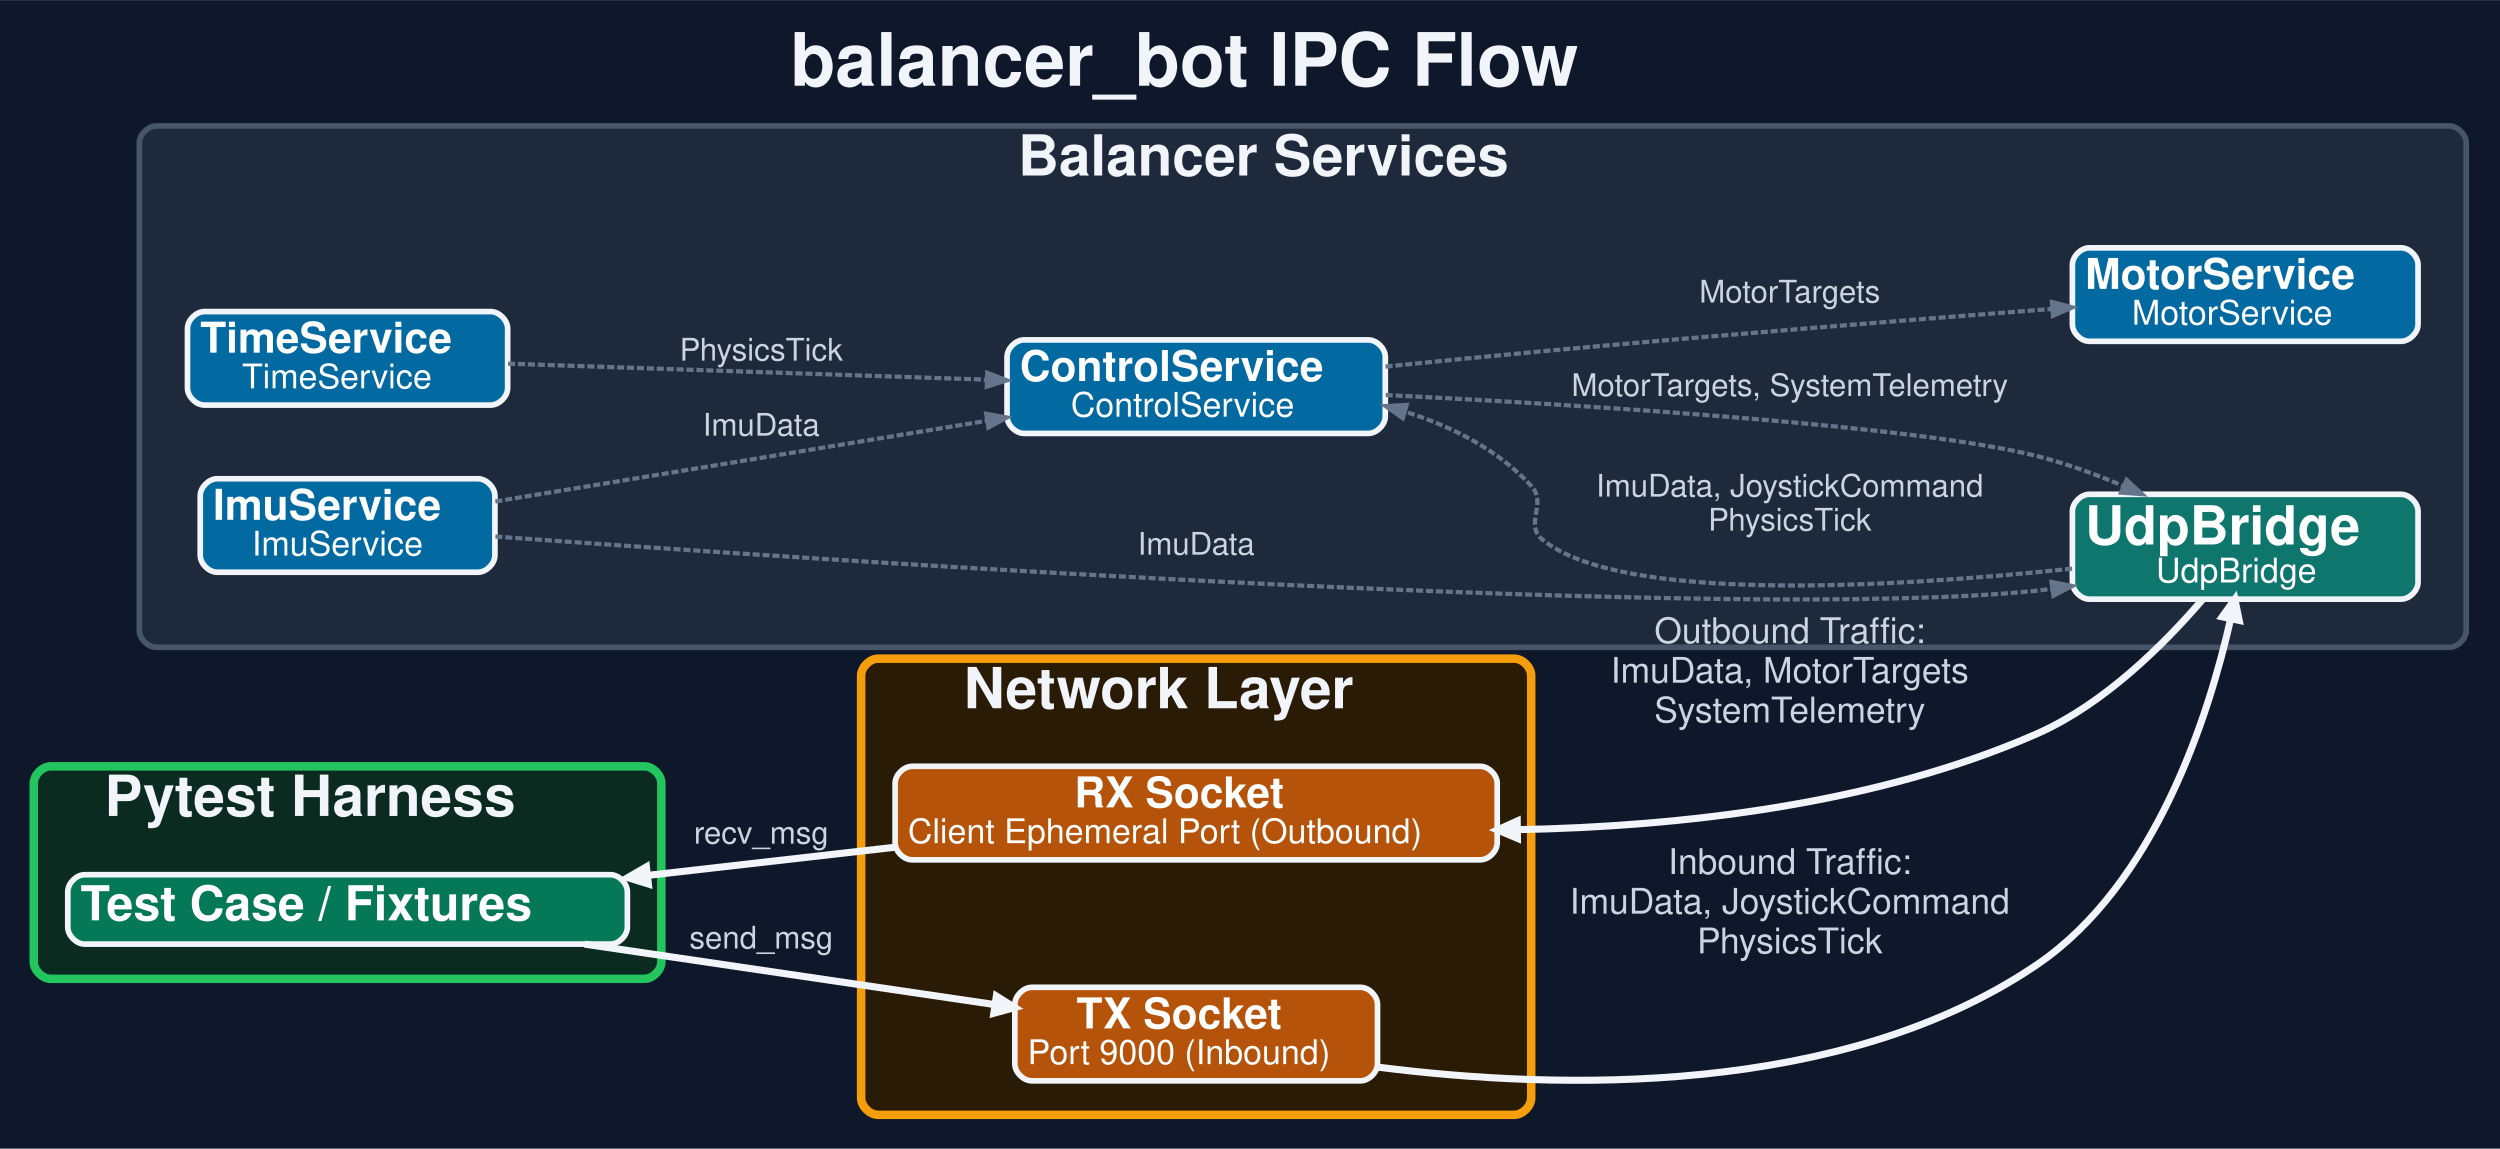
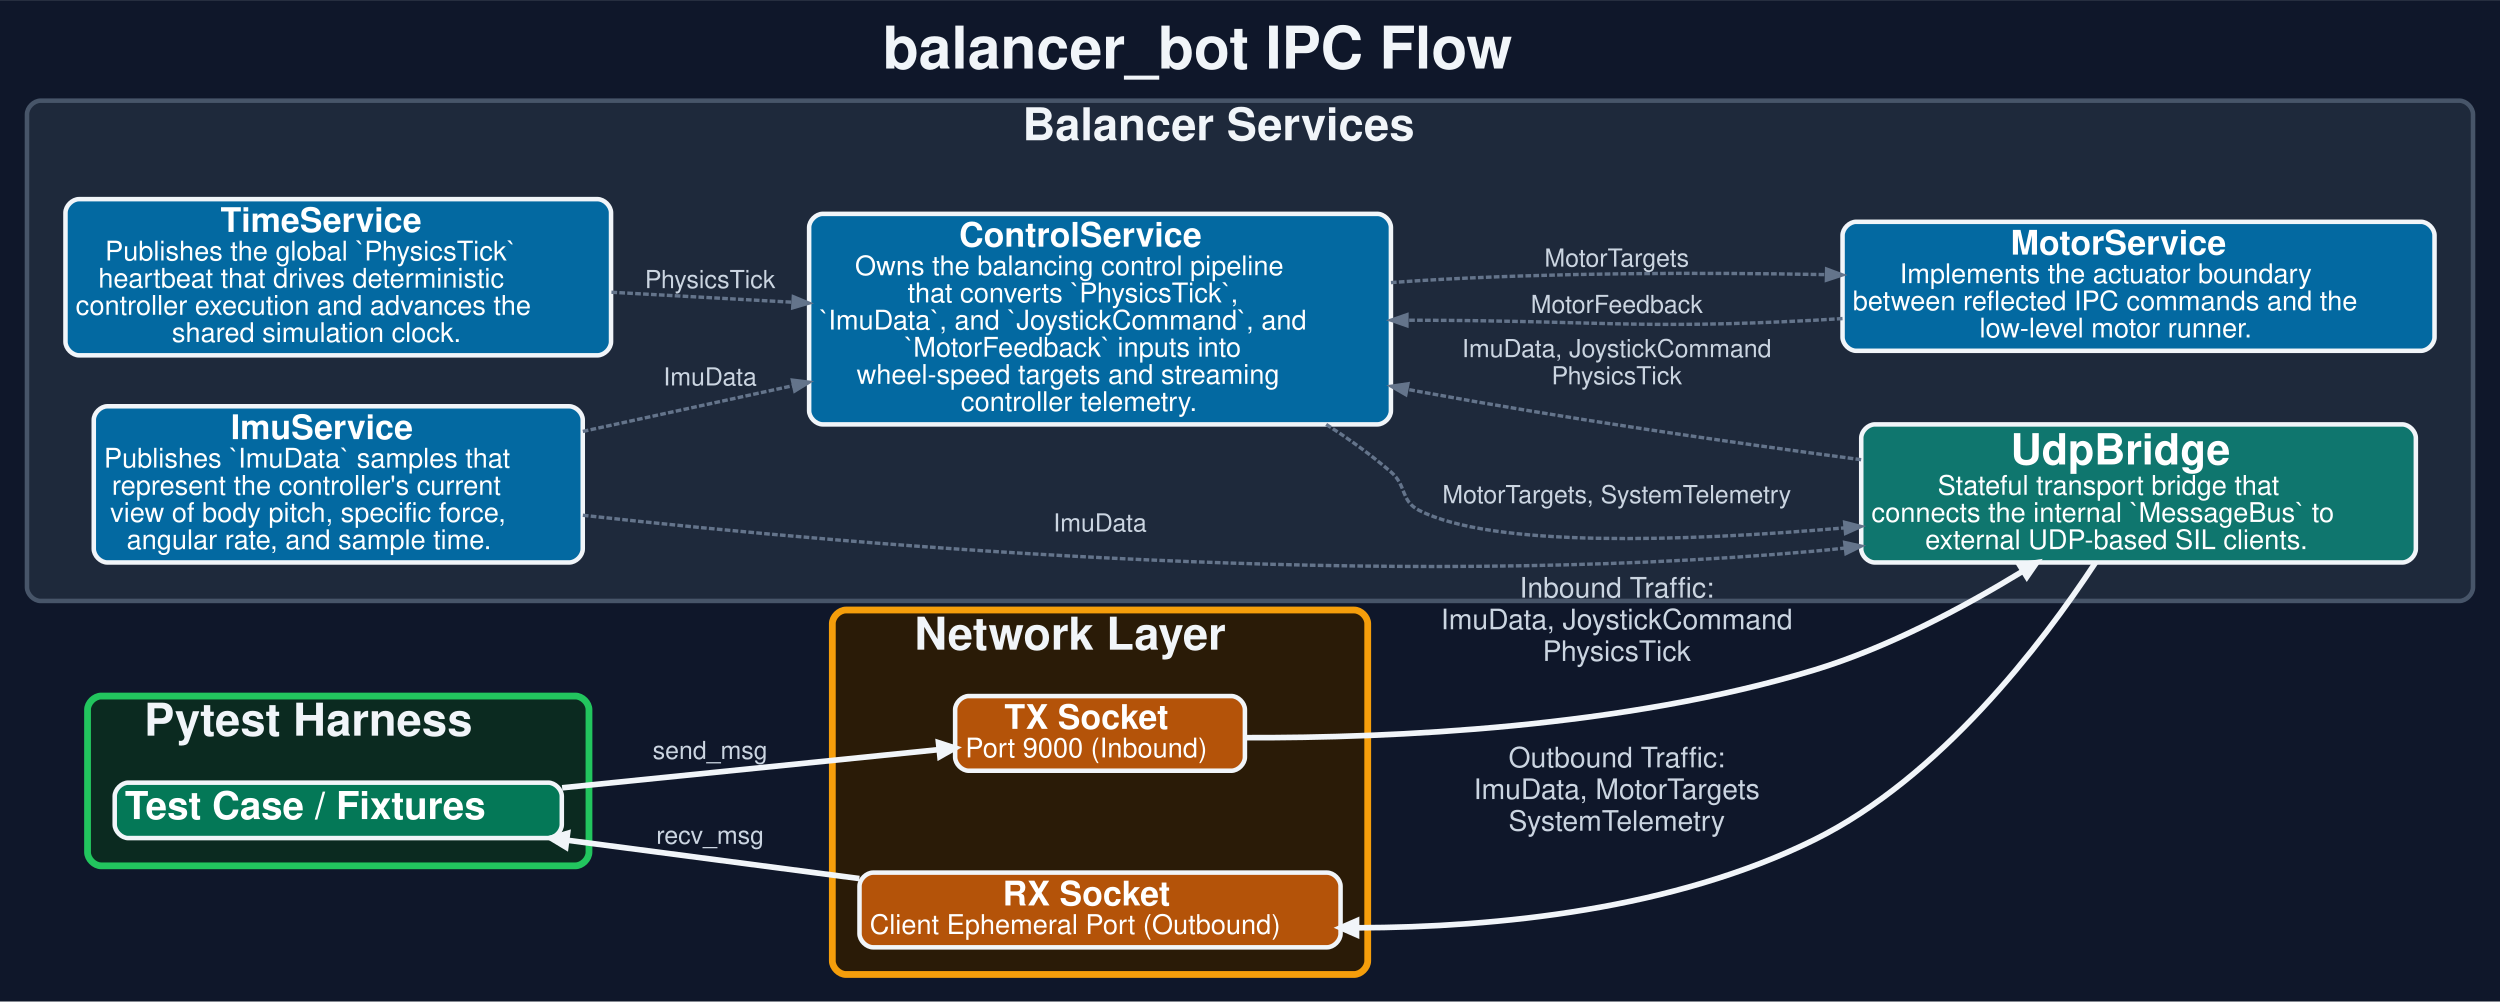
- <svg xmlns="http://www.w3.org/2000/svg" width="1765pt" height="811pt" viewBox="0.00 0.00 1764.68 810.68">
-   <g id="graph0" class="graph" transform="scale(1 1) rotate(0) translate(15.84 794.84)">
-     <polygon fill="#0f172a" stroke="transparent" points="-15.84,15.84 -15.84,-794.84 1748.84,-794.84 1748.84,15.84 -15.84,15.84" />
-     <text text-anchor="start" x="542" y="-734.4" font-family="Helvetica,Arial,sans-serif" font-weight="bold" font-size="52.00" fill="#f1f5f9">balancer_bot IPC Flow</text>
+ <svg xmlns="http://www.w3.org/2000/svg" width="2209pt" height="885pt" viewBox="0.00 0.00 2208.68 884.68">
+   <g id="graph0" class="graph" transform="scale(1 1) rotate(0) translate(15.84 868.84)">
+     <polygon fill="#0f172a" stroke="transparent" points="-15.84,15.84 -15.84,-868.84 2192.84,-868.84 2192.84,15.84 -15.84,15.84" />
+     <text text-anchor="start" x="764" y="-808.4" font-family="Helvetica,Arial,sans-serif" font-weight="bold" font-size="52.00" fill="#f1f5f9">balancer_bot IPC Flow</text>
    <g id="clust1" class="cluster">
-       <path fill="#1e293b" stroke="#475569" stroke-width="4" d="M94.5,-338C94.5,-338 1713,-338 1713,-338 1719,-338 1725,-344 1725,-350 1725,-350 1725,-694 1725,-694 1725,-700 1719,-706 1713,-706 1713,-706 94.5,-706 94.5,-706 88.5,-706 82.5,-700 82.5,-694 82.5,-694 82.5,-350 82.5,-350 82.5,-344 88.5,-338 94.5,-338" />
-       <text text-anchor="start" x="702.75" y="-671" font-family="Helvetica,Arial,sans-serif" font-weight="bold" font-size="40.00" fill="#f1f5f9">Balancer Services</text>
+       <path fill="#1e293b" stroke="#475569" stroke-width="4" d="M20,-338C20,-338 2157,-338 2157,-338 2163,-338 2169,-344 2169,-350 2169,-350 2169,-768 2169,-768 2169,-774 2163,-780 2157,-780 2157,-780 20,-780 20,-780 14,-780 8,-774 8,-768 8,-768 8,-350 8,-350 8,-344 14,-338 20,-338" />
+       <text text-anchor="start" x="887.5" y="-745" font-family="Helvetica,Arial,sans-serif" font-weight="bold" font-size="40.00" fill="#f1f5f9">Balancer Services</text>
    </g>
    <g id="clust2" class="cluster">
-       <path fill="#2a1b07" stroke="#f59e0b" stroke-width="6" d="M604,-8C604,-8 1053,-8 1053,-8 1059,-8 1065,-14 1065,-20 1065,-20 1065,-318 1065,-318 1065,-324 1059,-330 1053,-330 1053,-330 604,-330 604,-330 598,-330 592,-324 592,-318 592,-318 592,-20 592,-20 592,-14 598,-8 604,-8" />
-       <text text-anchor="start" x="664.5" y="-295" font-family="Helvetica,Arial,sans-serif" font-weight="bold" font-size="40.00" fill="#f1f5f9">Network Layer</text>
+       <path fill="#2a1b07" stroke="#f59e0b" stroke-width="6" d="M731.5,-8C731.5,-8 1180.5,-8 1180.5,-8 1186.5,-8 1192.5,-14 1192.5,-20 1192.5,-20 1192.5,-318 1192.5,-318 1192.5,-324 1186.5,-330 1180.5,-330 1180.5,-330 731.5,-330 731.5,-330 725.5,-330 719.5,-324 719.5,-318 719.5,-318 719.5,-20 719.5,-20 719.5,-14 725.5,-8 731.5,-8" />
+       <text text-anchor="start" x="792" y="-295" font-family="Helvetica,Arial,sans-serif" font-weight="bold" font-size="40.00" fill="#f1f5f9">Network Layer</text>
    </g>
    <g id="clust4" class="cluster">
-       <path fill="#0b2a20" stroke="#22c55e" stroke-width="6" d="M20,-104C20,-104 439,-104 439,-104 445,-104 451,-110 451,-116 451,-116 451,-242 451,-242 451,-248 445,-254 439,-254 439,-254 20,-254 20,-254 14,-254 8,-248 8,-242 8,-242 8,-116 8,-116 8,-110 14,-104 20,-104" />
-       <text text-anchor="start" x="58" y="-219" font-family="Helvetica,Arial,sans-serif" font-weight="bold" font-size="40.00" fill="#f1f5f9">Pytest Harness</text>
+       <path fill="#0b2a20" stroke="#22c55e" stroke-width="6" d="M73.5,-104C73.5,-104 492.5,-104 492.5,-104 498.5,-104 504.5,-110 504.5,-116 504.5,-116 504.5,-242 504.5,-242 504.5,-248 498.5,-254 492.5,-254 492.5,-254 73.5,-254 73.5,-254 67.5,-254 61.5,-248 61.5,-242 61.5,-242 61.5,-116 61.5,-116 61.5,-110 67.5,-104 73.5,-104" />
+       <text text-anchor="start" x="111.5" y="-219" font-family="Helvetica,Arial,sans-serif" font-weight="bold" font-size="40.00" fill="#f1f5f9">Pytest Harness</text>
    </g>
    <g id="node1" class="node">
-       <path fill="#0369a1" stroke="#f1f5f9" stroke-width="4" d="M321.5,-457C321.5,-457 137.5,-457 137.5,-457 131.5,-457 125.5,-451 125.5,-445 125.5,-445 125.5,-403 125.5,-403 125.5,-397 131.5,-391 137.5,-391 137.5,-391 321.5,-391 321.5,-391 327.5,-391 333.5,-397 333.5,-403 333.5,-403 333.5,-445 333.5,-445 333.5,-451 327.5,-457 321.5,-457" />
-       <text text-anchor="start" x="134.5" y="-428" font-family="Helvetica,Arial,sans-serif" font-weight="bold" font-size="30.00" fill="#ffffff">ImuService</text>
-       <text text-anchor="start" x="162" y="-402.8" font-family="Helvetica,Arial,sans-serif" font-size="24.00" fill="#ffffff">ImuService</text>
+       <path fill="#0369a1" stroke="#f1f5f9" stroke-width="4" d="M487,-510C487,-510 79,-510 79,-510 73,-510 67,-504 67,-498 67,-498 67,-384 67,-384 67,-378 73,-372 79,-372 79,-372 487,-372 487,-372 493,-372 499,-378 499,-384 499,-384 499,-498 499,-498 499,-504 493,-510 487,-510" />
+       <text text-anchor="start" x="188" y="-481" font-family="Helvetica,Arial,sans-serif" font-weight="bold" font-size="30.00" fill="#ffffff">ImuService</text>
+       <text text-anchor="start" x="76" y="-455.8" font-family="Helvetica,Arial,sans-serif" font-size="24.00" fill="#ffffff">Publishes `ImuData` samples that</text>
+       <text text-anchor="start" x="83" y="-431.8" font-family="Helvetica,Arial,sans-serif" font-size="24.00" fill="#ffffff">represent the controller's current</text>
+       <text text-anchor="start" x="81.5" y="-407.8" font-family="Helvetica,Arial,sans-serif" font-size="24.00" fill="#ffffff">view of body pitch, specific force,</text>
+       <text text-anchor="start" x="96" y="-383.8" font-family="Helvetica,Arial,sans-serif" font-size="24.00" fill="#ffffff">angular rate, and sample time.</text>
    </g>
    <g id="node3" class="node">
-       <path fill="#0369a1" stroke="#f1f5f9" stroke-width="4" d="M950,-555C950,-555 707,-555 707,-555 701,-555 695,-549 695,-543 695,-543 695,-501 695,-501 695,-495 701,-489 707,-489 707,-489 950,-489 950,-489 956,-489 962,-495 962,-501 962,-501 962,-543 962,-543 962,-549 956,-555 950,-555" />
-       <text text-anchor="start" x="704" y="-526" font-family="Helvetica,Arial,sans-serif" font-weight="bold" font-size="30.00" fill="#ffffff">ControlService</text>
-       <text text-anchor="start" x="740" y="-500.8" font-family="Helvetica,Arial,sans-serif" font-size="24.00" fill="#ffffff">ControlService</text>
+       <path fill="#0369a1" stroke="#f1f5f9" stroke-width="4" d="M1201,-680C1201,-680 711,-680 711,-680 705,-680 699,-674 699,-668 699,-668 699,-506 699,-506 699,-500 705,-494 711,-494 711,-494 1201,-494 1201,-494 1207,-494 1213,-500 1213,-506 1213,-506 1213,-668 1213,-668 1213,-674 1207,-680 1201,-680" />
+       <text text-anchor="start" x="831.5" y="-651" font-family="Helvetica,Arial,sans-serif" font-weight="bold" font-size="30.00" fill="#ffffff">ControlService</text>
+       <text text-anchor="start" x="739.5" y="-625.8" font-family="Helvetica,Arial,sans-serif" font-size="24.00" fill="#ffffff">Owns the balancing control pipeline</text>
+       <text text-anchor="start" x="786" y="-601.8" font-family="Helvetica,Arial,sans-serif" font-size="24.00" fill="#ffffff">that converts `PhysicsTick`,</text>
+       <text text-anchor="start" x="708" y="-577.8" font-family="Helvetica,Arial,sans-serif" font-size="24.00" fill="#ffffff">`ImuData`, and `JoystickCommand`, and</text>
+       <text text-anchor="start" x="783" y="-553.8" font-family="Helvetica,Arial,sans-serif" font-size="24.00" fill="#ffffff">`MotorFeedback` inputs into</text>
+       <text text-anchor="start" x="741" y="-529.8" font-family="Helvetica,Arial,sans-serif" font-size="24.00" fill="#ffffff">wheel-speed targets and streaming</text>
+       <text text-anchor="start" x="833" y="-505.8" font-family="Helvetica,Arial,sans-serif" font-size="24.00" fill="#ffffff">controller telemetry.</text>
    </g>
    <g id="edge6" class="edge">
-       <path fill="none" stroke="#64748b" stroke-width="3" stroke-dasharray="5,2" d="M333.81,-440.96C429.64,-456.69 573.28,-480.27 680.95,-497.94" />
-       <polygon fill="#64748b" stroke="#64748b" stroke-width="3" points="680.28,-502.8 694.89,-500.23 681.87,-493.13 680.28,-502.8" />
-       <text text-anchor="middle" x="521.5" y="-487.4" font-family="Helvetica,Arial,sans-serif" font-size="22.00" fill="#cbd5e1">ImuData</text>
+       <path fill="none" stroke="#64748b" stroke-width="3" stroke-dasharray="5,2" d="M499.08,-487.8C558.24,-500.67 623.15,-514.8 684.98,-528.25" />
+       <polygon fill="#64748b" stroke="#64748b" stroke-width="3" points="684.24,-533.1 698.96,-531.29 686.32,-523.52 684.24,-533.1" />
+       <text text-anchor="middle" x="611.5" y="-528.4" font-family="Helvetica,Arial,sans-serif" font-size="22.00" fill="#cbd5e1">ImuData</text>
    </g>
    <g id="node5" class="node">
-       <path fill="#0f766e" stroke="#f1f5f9" stroke-width="4" d="M1679,-446C1679,-446 1459,-446 1459,-446 1453,-446 1447,-440 1447,-434 1447,-434 1447,-384 1447,-384 1447,-378 1453,-372 1459,-372 1459,-372 1679,-372 1679,-372 1685,-372 1691,-378 1691,-384 1691,-384 1691,-434 1691,-434 1691,-440 1685,-446 1679,-446" />
-       <text text-anchor="start" x="1456" y="-410.6" font-family="Helvetica,Arial,sans-serif" font-weight="bold" font-size="38.00" fill="#ffffff">UdpBridge</text>
-       <text text-anchor="start" x="1506" y="-383.8" font-family="Helvetica,Arial,sans-serif" font-size="24.00" fill="#ffffff">UdpBridge</text>
+       <path fill="#0f766e" stroke="#f1f5f9" stroke-width="4" d="M2106.5,-494C2106.5,-494 1640.5,-494 1640.5,-494 1634.5,-494 1628.5,-488 1628.5,-482 1628.5,-482 1628.5,-384 1628.5,-384 1628.5,-378 1634.5,-372 1640.5,-372 1640.5,-372 2106.5,-372 2106.5,-372 2112.5,-372 2118.5,-378 2118.5,-384 2118.5,-384 2118.5,-482 2118.5,-482 2118.5,-488 2112.5,-494 2106.5,-494" />
+       <text text-anchor="start" x="1760.5" y="-458.6" font-family="Helvetica,Arial,sans-serif" font-weight="bold" font-size="38.00" fill="#ffffff">UdpBridge</text>
+       <text text-anchor="start" x="1696" y="-431.8" font-family="Helvetica,Arial,sans-serif" font-size="24.00" fill="#ffffff">Stateful transport bridge that</text>
+       <text text-anchor="start" x="1637.5" y="-407.8" font-family="Helvetica,Arial,sans-serif" font-size="24.00" fill="#ffffff">connects the internal `MessageBus` to</text>
+       <text text-anchor="start" x="1685" y="-383.8" font-family="Helvetica,Arial,sans-serif" font-size="24.00" fill="#ffffff">external UDP-based SIL clients.</text>
    </g>
    <g id="edge7" class="edge">
-       <path fill="none" stroke="#64748b" stroke-width="3" stroke-dasharray="5,2" d="M333.85,-416.21C583.17,-398.05 1212.52,-356.01 1422,-378 1425.55,-378.37 1429.14,-378.8 1432.76,-379.26" />
-       <polygon fill="#64748b" stroke="#64748b" stroke-width="3" points="1432.27,-384.14 1446.82,-381.26 1433.65,-374.44 1432.27,-384.14" />
-       <text text-anchor="middle" x="828.5" y="-403.4" font-family="Helvetica,Arial,sans-serif" font-size="22.00" fill="#cbd5e1">ImuData</text>
+       <path fill="none" stroke="#64748b" stroke-width="3" stroke-dasharray="5,2" d="M499.09,-413.71C757.74,-384.94 1204.81,-348.13 1587,-382 1595.99,-382.8 1605.13,-383.73 1614.34,-384.78" />
+       <polygon fill="#64748b" stroke="#64748b" stroke-width="3" points="1613.88,-389.66 1628.36,-386.46 1615.05,-379.93 1613.88,-389.66" />
+       <text text-anchor="middle" x="956" y="-399.4" font-family="Helvetica,Arial,sans-serif" font-size="22.00" fill="#cbd5e1">ImuData</text>
    </g>
    <g id="node2" class="node">
-       <path fill="#0369a1" stroke="#f1f5f9" stroke-width="4" d="M330.5,-575C330.5,-575 128.5,-575 128.5,-575 122.5,-575 116.5,-569 116.5,-563 116.5,-563 116.5,-521 116.5,-521 116.5,-515 122.5,-509 128.5,-509 128.5,-509 330.5,-509 330.5,-509 336.5,-509 342.5,-515 342.5,-521 342.5,-521 342.5,-563 342.5,-563 342.5,-569 336.5,-575 330.5,-575" />
-       <text text-anchor="start" x="125.5" y="-546" font-family="Helvetica,Arial,sans-serif" font-weight="bold" font-size="30.00" fill="#ffffff">TimeService</text>
-       <text text-anchor="start" x="155" y="-520.8" font-family="Helvetica,Arial,sans-serif" font-size="24.00" fill="#ffffff">TimeService</text>
+       <path fill="#0369a1" stroke="#f1f5f9" stroke-width="4" d="M512,-693C512,-693 54,-693 54,-693 48,-693 42,-687 42,-681 42,-681 42,-567 42,-567 42,-561 48,-555 54,-555 54,-555 512,-555 512,-555 518,-555 524,-561 524,-567 524,-567 524,-681 524,-681 524,-687 518,-693 512,-693" />
+       <text text-anchor="start" x="179" y="-664" font-family="Helvetica,Arial,sans-serif" font-weight="bold" font-size="30.00" fill="#ffffff">TimeService</text>
+       <text text-anchor="start" x="77" y="-638.8" font-family="Helvetica,Arial,sans-serif" font-size="24.00" fill="#ffffff">Publishes the global `PhysicsTick`</text>
+       <text text-anchor="start" x="71" y="-614.8" font-family="Helvetica,Arial,sans-serif" font-size="24.00" fill="#ffffff">heartbeat that drives deterministic</text>
+       <text text-anchor="start" x="51" y="-590.8" font-family="Helvetica,Arial,sans-serif" font-size="24.00" fill="#ffffff">controller execution and advances the</text>
+       <text text-anchor="start" x="136" y="-566.8" font-family="Helvetica,Arial,sans-serif" font-size="24.00" fill="#ffffff">shared simulation clock.</text>
+     </g>
+     <g id="edge9" class="edge">
+       <path fill="none" stroke="#64748b" stroke-width="3" stroke-dasharray="5,2" d="M524.35,-610.75C576.3,-607.88 631.57,-604.83 684.59,-601.91" />
+       <polygon fill="#64748b" stroke="#64748b" stroke-width="3" points="685.04,-606.79 698.75,-601.13 684.5,-597.01 685.04,-606.79" />
+       <text text-anchor="middle" x="611.5" y="-614.4" font-family="Helvetica,Arial,sans-serif" font-size="22.00" fill="#cbd5e1">PhysicsTick</text>
+     </g>
+     <g id="node4" class="node">
+       <path fill="#0369a1" stroke="#f1f5f9" stroke-width="4" d="M2123,-673C2123,-673 1624,-673 1624,-673 1618,-673 1612,-667 1612,-661 1612,-661 1612,-571 1612,-571 1612,-565 1618,-559 1624,-559 1624,-559 2123,-559 2123,-559 2129,-559 2135,-565 2135,-571 2135,-571 2135,-661 2135,-661 2135,-667 2129,-673 2123,-673" />
+       <text text-anchor="start" x="1760.5" y="-644" font-family="Helvetica,Arial,sans-serif" font-weight="bold" font-size="30.00" fill="#ffffff">MotorService</text>
+       <text text-anchor="start" x="1662.5" y="-618.8" font-family="Helvetica,Arial,sans-serif" font-size="24.00" fill="#ffffff">Implements the actuator boundary</text>
+       <text text-anchor="start" x="1621" y="-594.8" font-family="Helvetica,Arial,sans-serif" font-size="24.00" fill="#ffffff">between reflected IPC commands and the</text>
+       <text text-anchor="start" x="1733" y="-570.8" font-family="Helvetica,Arial,sans-serif" font-size="24.00" fill="#ffffff">low-level motor runner.</text>
+     </g>
+     <g id="edge4" class="edge">
+       <path fill="none" stroke="#64748b" stroke-width="3" stroke-dasharray="5,2" d="M1213.02,-619.28C1221.44,-619.93 1229.78,-620.5 1238,-621 1355.71,-628.1 1485.92,-628.38 1597.6,-626.31" />
+       <polygon fill="#64748b" stroke="#64748b" stroke-width="3" points="1597.92,-631.21 1611.82,-626.04 1597.73,-621.41 1597.92,-631.21" />
+       <text text-anchor="middle" x="1412.5" y="-633.4" font-family="Helvetica,Arial,sans-serif" font-size="22.00" fill="#cbd5e1">MotorTargets</text>
+     </g>
+     <g id="edge5" class="edge">
+       <path fill="none" stroke="#64748b" stroke-width="3" stroke-dasharray="5,2" d="M1155.82,-493.96C1176,-481.11 1195.49,-467.08 1213,-452 1227.21,-439.76 1221.26,-426.47 1238,-418 1302.65,-385.29 1468.32,-390.15 1614.15,-402.6" />
+       <polygon fill="#64748b" stroke="#64748b" stroke-width="3" points="1613.83,-407.49 1628.2,-403.83 1614.68,-397.73 1613.83,-407.49" />
+       <text text-anchor="middle" x="1412.5" y="-424.4" font-family="Helvetica,Arial,sans-serif" font-size="22.00" fill="#cbd5e1">MotorTargets, SystemTelemetry</text>
    </g>
    <g id="edge8" class="edge">
-       <path fill="none" stroke="#64748b" stroke-width="3" stroke-dasharray="5,2" d="M342.79,-538.24C438.38,-535.04 576.38,-530.41 680.7,-526.92" />
-       <polygon fill="#64748b" stroke="#64748b" stroke-width="3" points="681.04,-531.81 694.87,-526.44 680.71,-522.01 681.04,-531.81" />
-       <text text-anchor="middle" x="521.5" y="-540.4" font-family="Helvetica,Arial,sans-serif" font-size="22.00" fill="#cbd5e1">PhysicsTick</text>
+       <path fill="none" stroke="#64748b" stroke-width="3" stroke-dasharray="5,2" d="M1611.97,-587.49C1603.55,-586.93 1595.21,-586.43 1587,-586 1432.1,-577.88 1393.11,-585.72 1238,-586 1234.42,-586.01 1230.82,-586.01 1227.2,-586.02" />
+       <polygon fill="#64748b" stroke="#64748b" stroke-width="3" points="1227.13,-581.12 1213.14,-586.05 1227.15,-590.92 1227.13,-581.12" />
+       <text text-anchor="middle" x="1412.5" y="-592.4" font-family="Helvetica,Arial,sans-serif" font-size="22.00" fill="#cbd5e1">MotorFeedback</text>
    </g>
-     <g id="node4" class="node">
-       <path fill="#0369a1" stroke="#f1f5f9" stroke-width="4" d="M1679,-620C1679,-620 1459,-620 1459,-620 1453,-620 1447,-614 1447,-608 1447,-608 1447,-566 1447,-566 1447,-560 1453,-554 1459,-554 1459,-554 1679,-554 1679,-554 1685,-554 1691,-560 1691,-566 1691,-566 1691,-608 1691,-608 1691,-614 1685,-620 1679,-620" />
-       <text text-anchor="start" x="1456" y="-591" font-family="Helvetica,Arial,sans-serif" font-weight="bold" font-size="30.00" fill="#ffffff">MotorService</text>
-       <text text-anchor="start" x="1489" y="-565.8" font-family="Helvetica,Arial,sans-serif" font-size="24.00" fill="#ffffff">MotorService</text>
-     </g>
-     <g id="edge4" class="edge">
-       <path fill="none" stroke="#64748b" stroke-width="3" stroke-dasharray="5,2" d="M962.14,-536.15C998.1,-539.84 1037.03,-543.7 1073,-547 1194.65,-558.16 1333.26,-569.22 1432.81,-576.87" />
-       <polygon fill="#64748b" stroke="#64748b" stroke-width="3" points="1432.56,-581.77 1446.9,-577.95 1433.31,-571.99 1432.56,-581.77" />
-       <text text-anchor="middle" x="1247.5" y="-581.4" font-family="Helvetica,Arial,sans-serif" font-size="22.00" fill="#cbd5e1">MotorTargets</text>
-     </g>
-     <g id="edge5" class="edge">
-       <path fill="none" stroke="#64748b" stroke-width="3" stroke-dasharray="5,2" d="M962.27,-516.12C1109.73,-508.68 1338.07,-494.24 1422,-473 1442.37,-467.85 1463.5,-460.12 1483.15,-451.8" />
-       <polygon fill="#64748b" stroke="#64748b" stroke-width="3" points="1485.28,-456.21 1496.15,-446.12 1481.36,-447.23 1485.28,-456.21" />
-       <text text-anchor="middle" x="1247.5" y="-515.4" font-family="Helvetica,Arial,sans-serif" font-size="22.00" fill="#cbd5e1">MotorTargets, SystemTelemetry</text>
-     </g>
-     <g id="edge9" class="edge">
-       <path fill="none" stroke="#64748b" stroke-width="3" stroke-dasharray="5,2" d="M1446.77,-393.53C1318.77,-380.03 1128,-368.91 1073,-414 1059.65,-424.94 1076.7,-439.31 1065,-452 1041.5,-477.5 1009.17,-493.86 976,-504.32" />
-       <polygon fill="#64748b" stroke="#64748b" stroke-width="3" points="974.33,-499.7 962.26,-508.31 977.07,-509.11 974.33,-499.7" />
-       <text text-anchor="middle" x="1247.5" y="-444.4" font-family="Helvetica,Arial,sans-serif" font-size="22.00" fill="#cbd5e1">ImuData, JoystickCommand</text>
-       <text text-anchor="middle" x="1247.5" y="-420.4" font-family="Helvetica,Arial,sans-serif" font-size="22.00" fill="#cbd5e1">PhysicsTick</text>
+     <g id="edge10" class="edge">
+       <path fill="none" stroke="#64748b" stroke-width="3" stroke-dasharray="5,2" d="M1628.43,-462.8C1510.16,-478.47 1366.29,-499.33 1238,-523 1234.45,-523.66 1230.87,-524.32 1227.28,-525.01" />
+       <polygon fill="#64748b" stroke="#64748b" stroke-width="3" points="1226.15,-520.23 1213.33,-527.7 1228.01,-529.86 1226.15,-520.23" />
+       <text text-anchor="middle" x="1412.5" y="-553.4" font-family="Helvetica,Arial,sans-serif" font-size="22.00" fill="#cbd5e1">ImuData, JoystickCommand</text>
+       <text text-anchor="middle" x="1412.5" y="-529.4" font-family="Helvetica,Arial,sans-serif" font-size="22.00" fill="#cbd5e1">PhysicsTick</text>
    </g>
    <g id="node6" class="node">
-       <path fill="#b45309" stroke="#f1f5f9" stroke-width="4" d="M944.5,-98C944.5,-98 712.5,-98 712.5,-98 706.5,-98 700.5,-92 700.5,-86 700.5,-86 700.5,-44 700.5,-44 700.5,-38 706.5,-32 712.5,-32 712.5,-32 944.5,-32 944.5,-32 950.5,-32 956.5,-38 956.5,-44 956.5,-44 956.5,-86 956.5,-86 956.5,-92 950.5,-98 944.5,-98" />
-       <text text-anchor="start" x="744" y="-69" font-family="Helvetica,Arial,sans-serif" font-weight="bold" font-size="30.00" fill="#ffffff">TX Socket</text>
-       <text text-anchor="start" x="709.5" y="-43.8" font-family="Helvetica,Arial,sans-serif" font-size="24.00" fill="#ffffff">Port 9000 (Inbound)</text>
+       <path fill="#b45309" stroke="#f1f5f9" stroke-width="4" d="M1072,-254C1072,-254 840,-254 840,-254 834,-254 828,-248 828,-242 828,-242 828,-200 828,-200 828,-194 834,-188 840,-188 840,-188 1072,-188 1072,-188 1078,-188 1084,-194 1084,-200 1084,-200 1084,-242 1084,-242 1084,-248 1078,-254 1072,-254" />
+       <text text-anchor="start" x="871.5" y="-225" font-family="Helvetica,Arial,sans-serif" font-weight="bold" font-size="30.00" fill="#ffffff">TX Socket</text>
+       <text text-anchor="start" x="837" y="-199.8" font-family="Helvetica,Arial,sans-serif" font-size="24.00" fill="#ffffff">Port 9000 (Inbound)</text>
    </g>
    <g id="edge3" class="edge">
-       <path fill="none" stroke="#f1f5f9" stroke-width="5" d="M956.64,-41.69C1085.33,-25.31 1284.45,-20.53 1422,-114 1505.62,-170.82 1543.39,-290 1558.75,-358.2" />
-       <polygon fill="#f1f5f9" stroke="#f1f5f9" stroke-width="5" points="1552.77,-359.54 1561.69,-371.94 1564.75,-356.97 1552.77,-359.54" />
-       <text text-anchor="middle" x="1247.5" y="-178" font-family="Helvetica,Arial,sans-serif" font-size="25.00" fill="#cbd5e1">Inbound Traffic:</text>
-       <text text-anchor="middle" x="1247.5" y="-150" font-family="Helvetica,Arial,sans-serif" font-size="25.00" fill="#cbd5e1">ImuData, JoystickCommand</text>
-       <text text-anchor="middle" x="1247.5" y="-122" font-family="Helvetica,Arial,sans-serif" font-size="25.00" fill="#cbd5e1">PhysicsTick</text>
+       <path fill="none" stroke="#f1f5f9" stroke-width="5" d="M1084.19,-217.22C1213.53,-216.84 1418.34,-225.87 1587,-277 1651.94,-296.69 1718.81,-332.26 1771.49,-364.46" />
+       <polygon fill="#f1f5f9" stroke="#f1f5f9" stroke-width="5" points="1768.41,-369.76 1783.53,-371.92 1774.85,-359.34 1768.41,-369.76" />
+       <text text-anchor="middle" x="1412.5" y="-341" font-family="Helvetica,Arial,sans-serif" font-size="25.00" fill="#cbd5e1">Inbound Traffic:</text>
+       <text text-anchor="middle" x="1412.5" y="-313" font-family="Helvetica,Arial,sans-serif" font-size="25.00" fill="#cbd5e1">ImuData, JoystickCommand</text>
+       <text text-anchor="middle" x="1412.5" y="-285" font-family="Helvetica,Arial,sans-serif" font-size="25.00" fill="#cbd5e1">PhysicsTick</text>
    </g>
    <g id="node7" class="node">
-       <path fill="#b45309" stroke="#f1f5f9" stroke-width="4" d="M1029,-254C1029,-254 628,-254 628,-254 622,-254 616,-248 616,-242 616,-242 616,-200 616,-200 616,-194 622,-188 628,-188 628,-188 1029,-188 1029,-188 1035,-188 1041,-194 1041,-200 1041,-200 1041,-242 1041,-242 1041,-248 1035,-254 1029,-254" />
-       <text text-anchor="start" x="742.5" y="-225" font-family="Helvetica,Arial,sans-serif" font-weight="bold" font-size="30.00" fill="#ffffff">RX Socket</text>
-       <text text-anchor="start" x="625" y="-199.8" font-family="Helvetica,Arial,sans-serif" font-size="24.00" fill="#ffffff">Client Ephemeral Port (Outbound)</text>
+       <path fill="#b45309" stroke="#f1f5f9" stroke-width="4" d="M1156.5,-98C1156.5,-98 755.5,-98 755.5,-98 749.5,-98 743.5,-92 743.5,-86 743.5,-86 743.5,-44 743.5,-44 743.5,-38 749.5,-32 755.5,-32 755.5,-32 1156.5,-32 1156.5,-32 1162.5,-32 1168.5,-38 1168.5,-44 1168.5,-44 1168.5,-86 1168.5,-86 1168.5,-92 1162.5,-98 1156.5,-98" />
+       <text text-anchor="start" x="870" y="-69" font-family="Helvetica,Arial,sans-serif" font-weight="bold" font-size="30.00" fill="#ffffff">RX Socket</text>
+       <text text-anchor="start" x="752.5" y="-43.8" font-family="Helvetica,Arial,sans-serif" font-size="24.00" fill="#ffffff">Client Ephemeral Port (Outbound)</text>
    </g>
-     <g id="edge10" class="edge">
-       <path fill="none" stroke="#f1f5f9" stroke-width="5" d="M1055.37,-209.29C1169.6,-211.44 1307.84,-226.75 1422,-277 1469.54,-297.93 1512.1,-340.54 1538.83,-371.71" />
-       <polygon fill="#f1f5f9" stroke="#f1f5f9" stroke-width="5" points="1055.29,-203.16 1041.21,-209.09 1055.12,-215.41 1055.29,-203.16" />
-       <text text-anchor="middle" x="1247.5" y="-341" font-family="Helvetica,Arial,sans-serif" font-size="25.00" fill="#cbd5e1">Outbound Traffic:</text>
-       <text text-anchor="middle" x="1247.5" y="-313" font-family="Helvetica,Arial,sans-serif" font-size="25.00" fill="#cbd5e1">ImuData, MotorTargets</text>
-       <text text-anchor="middle" x="1247.5" y="-285" font-family="Helvetica,Arial,sans-serif" font-size="25.00" fill="#cbd5e1">SystemTelemetry</text>
+     <g id="edge11" class="edge">
+       <path fill="none" stroke="#f1f5f9" stroke-width="5" d="M1182.93,-49.25C1307.96,-49.63 1462.72,-65.57 1587,-127 1698.05,-181.89 1787.82,-299.4 1835.4,-371.77" />
+       <polygon fill="#f1f5f9" stroke="#f1f5f9" stroke-width="5" points="1182.6,-43.13 1168.61,-49.28 1182.62,-55.38 1182.6,-43.13" />
+       <text text-anchor="middle" x="1412.5" y="-191" font-family="Helvetica,Arial,sans-serif" font-size="25.00" fill="#cbd5e1">Outbound Traffic:</text>
+       <text text-anchor="middle" x="1412.5" y="-163" font-family="Helvetica,Arial,sans-serif" font-size="25.00" fill="#cbd5e1">ImuData, MotorTargets</text>
+       <text text-anchor="middle" x="1412.5" y="-135" font-family="Helvetica,Arial,sans-serif" font-size="25.00" fill="#cbd5e1">SystemTelemetry</text>
    </g>
    <g id="node8" class="node">
-       <path fill="#047857" stroke="#f1f5f9" stroke-width="4" d="M415,-177.5C415,-177.5 44,-177.5 44,-177.5 38,-177.5 32,-171.5 32,-165.5 32,-165.5 32,-140.5 32,-140.5 32,-134.5 38,-128.5 44,-128.5 44,-128.5 415,-128.5 415,-128.5 421,-128.5 427,-134.5 427,-140.5 427,-140.5 427,-165.5 427,-165.5 427,-171.5 421,-177.5 415,-177.5" />
-       <text text-anchor="start" x="41" y="-145.3" font-family="Helvetica,Arial,sans-serif" font-weight="bold" font-size="34.00" fill="#ffffff">Test Case / Fixtures</text>
+       <path fill="#047857" stroke="#f1f5f9" stroke-width="4" d="M468.5,-177.5C468.5,-177.5 97.5,-177.5 97.5,-177.5 91.5,-177.5 85.5,-171.5 85.5,-165.5 85.5,-165.5 85.5,-140.5 85.5,-140.5 85.5,-134.5 91.5,-128.5 97.5,-128.5 97.5,-128.5 468.5,-128.5 468.5,-128.5 474.5,-128.5 480.5,-134.5 480.5,-140.5 480.5,-140.5 480.5,-165.5 480.5,-165.5 480.5,-171.5 474.5,-177.5 468.5,-177.5" />
+       <text text-anchor="start" x="94.5" y="-145.3" font-family="Helvetica,Arial,sans-serif" font-weight="bold" font-size="34.00" fill="#ffffff">Test Case / Fixtures</text>
    </g>
    <g id="edge2" class="edge">
-       <path fill="none" stroke="#f1f5f9" stroke-width="5" d="M396.8,-128.49C487.91,-115.06 599.62,-98.59 686.43,-85.79" />
-       <polygon fill="#f1f5f9" stroke="#f1f5f9" stroke-width="5" points="687.46,-91.83 700.42,-83.73 685.68,-79.71 687.46,-91.83" />
-       <text text-anchor="middle" x="521.5" y="-125.4" font-family="Helvetica,Arial,sans-serif" font-size="22.00" fill="#cbd5e1">send_msg</text>
+       <path fill="none" stroke="#f1f5f9" stroke-width="5" d="M480.79,-172.94C587.58,-183.77 717.14,-196.89 813.83,-206.69" />
+       <polygon fill="#f1f5f9" stroke="#f1f5f9" stroke-width="5" points="813.3,-212.8 827.85,-208.11 814.54,-200.61 813.3,-212.8" />
+       <text text-anchor="middle" x="611.5" y="-198.4" font-family="Helvetica,Arial,sans-serif" font-size="22.00" fill="#cbd5e1">send_msg</text>
    </g>
-     <g id="edge11" class="edge">
-       <path fill="none" stroke="#f1f5f9" stroke-width="5" d="M441.15,-176.99C497.84,-183.45 559.18,-190.44 615.93,-196.9" />
-       <polygon fill="#f1f5f9" stroke="#f1f5f9" stroke-width="5" points="441.82,-170.91 427.22,-175.41 440.44,-183.08 441.82,-170.91" />
-       <text text-anchor="middle" x="521.5" y="-199.4" font-family="Helvetica,Arial,sans-serif" font-size="22.00" fill="#cbd5e1">recv_msg</text>
+     <g id="edge12" class="edge">
+       <path fill="none" stroke="#f1f5f9" stroke-width="5" d="M484.93,-126.65C566.49,-115.95 660.77,-103.59 743.38,-92.75" />
+       <polygon fill="#f1f5f9" stroke="#f1f5f9" stroke-width="5" points="484,-120.59 470.91,-128.49 485.59,-132.74 484,-120.59" />
+       <text text-anchor="middle" x="611.5" y="-123.4" font-family="Helvetica,Arial,sans-serif" font-size="22.00" fill="#cbd5e1">recv_msg</text>
    </g>
  </g>
</svg>
